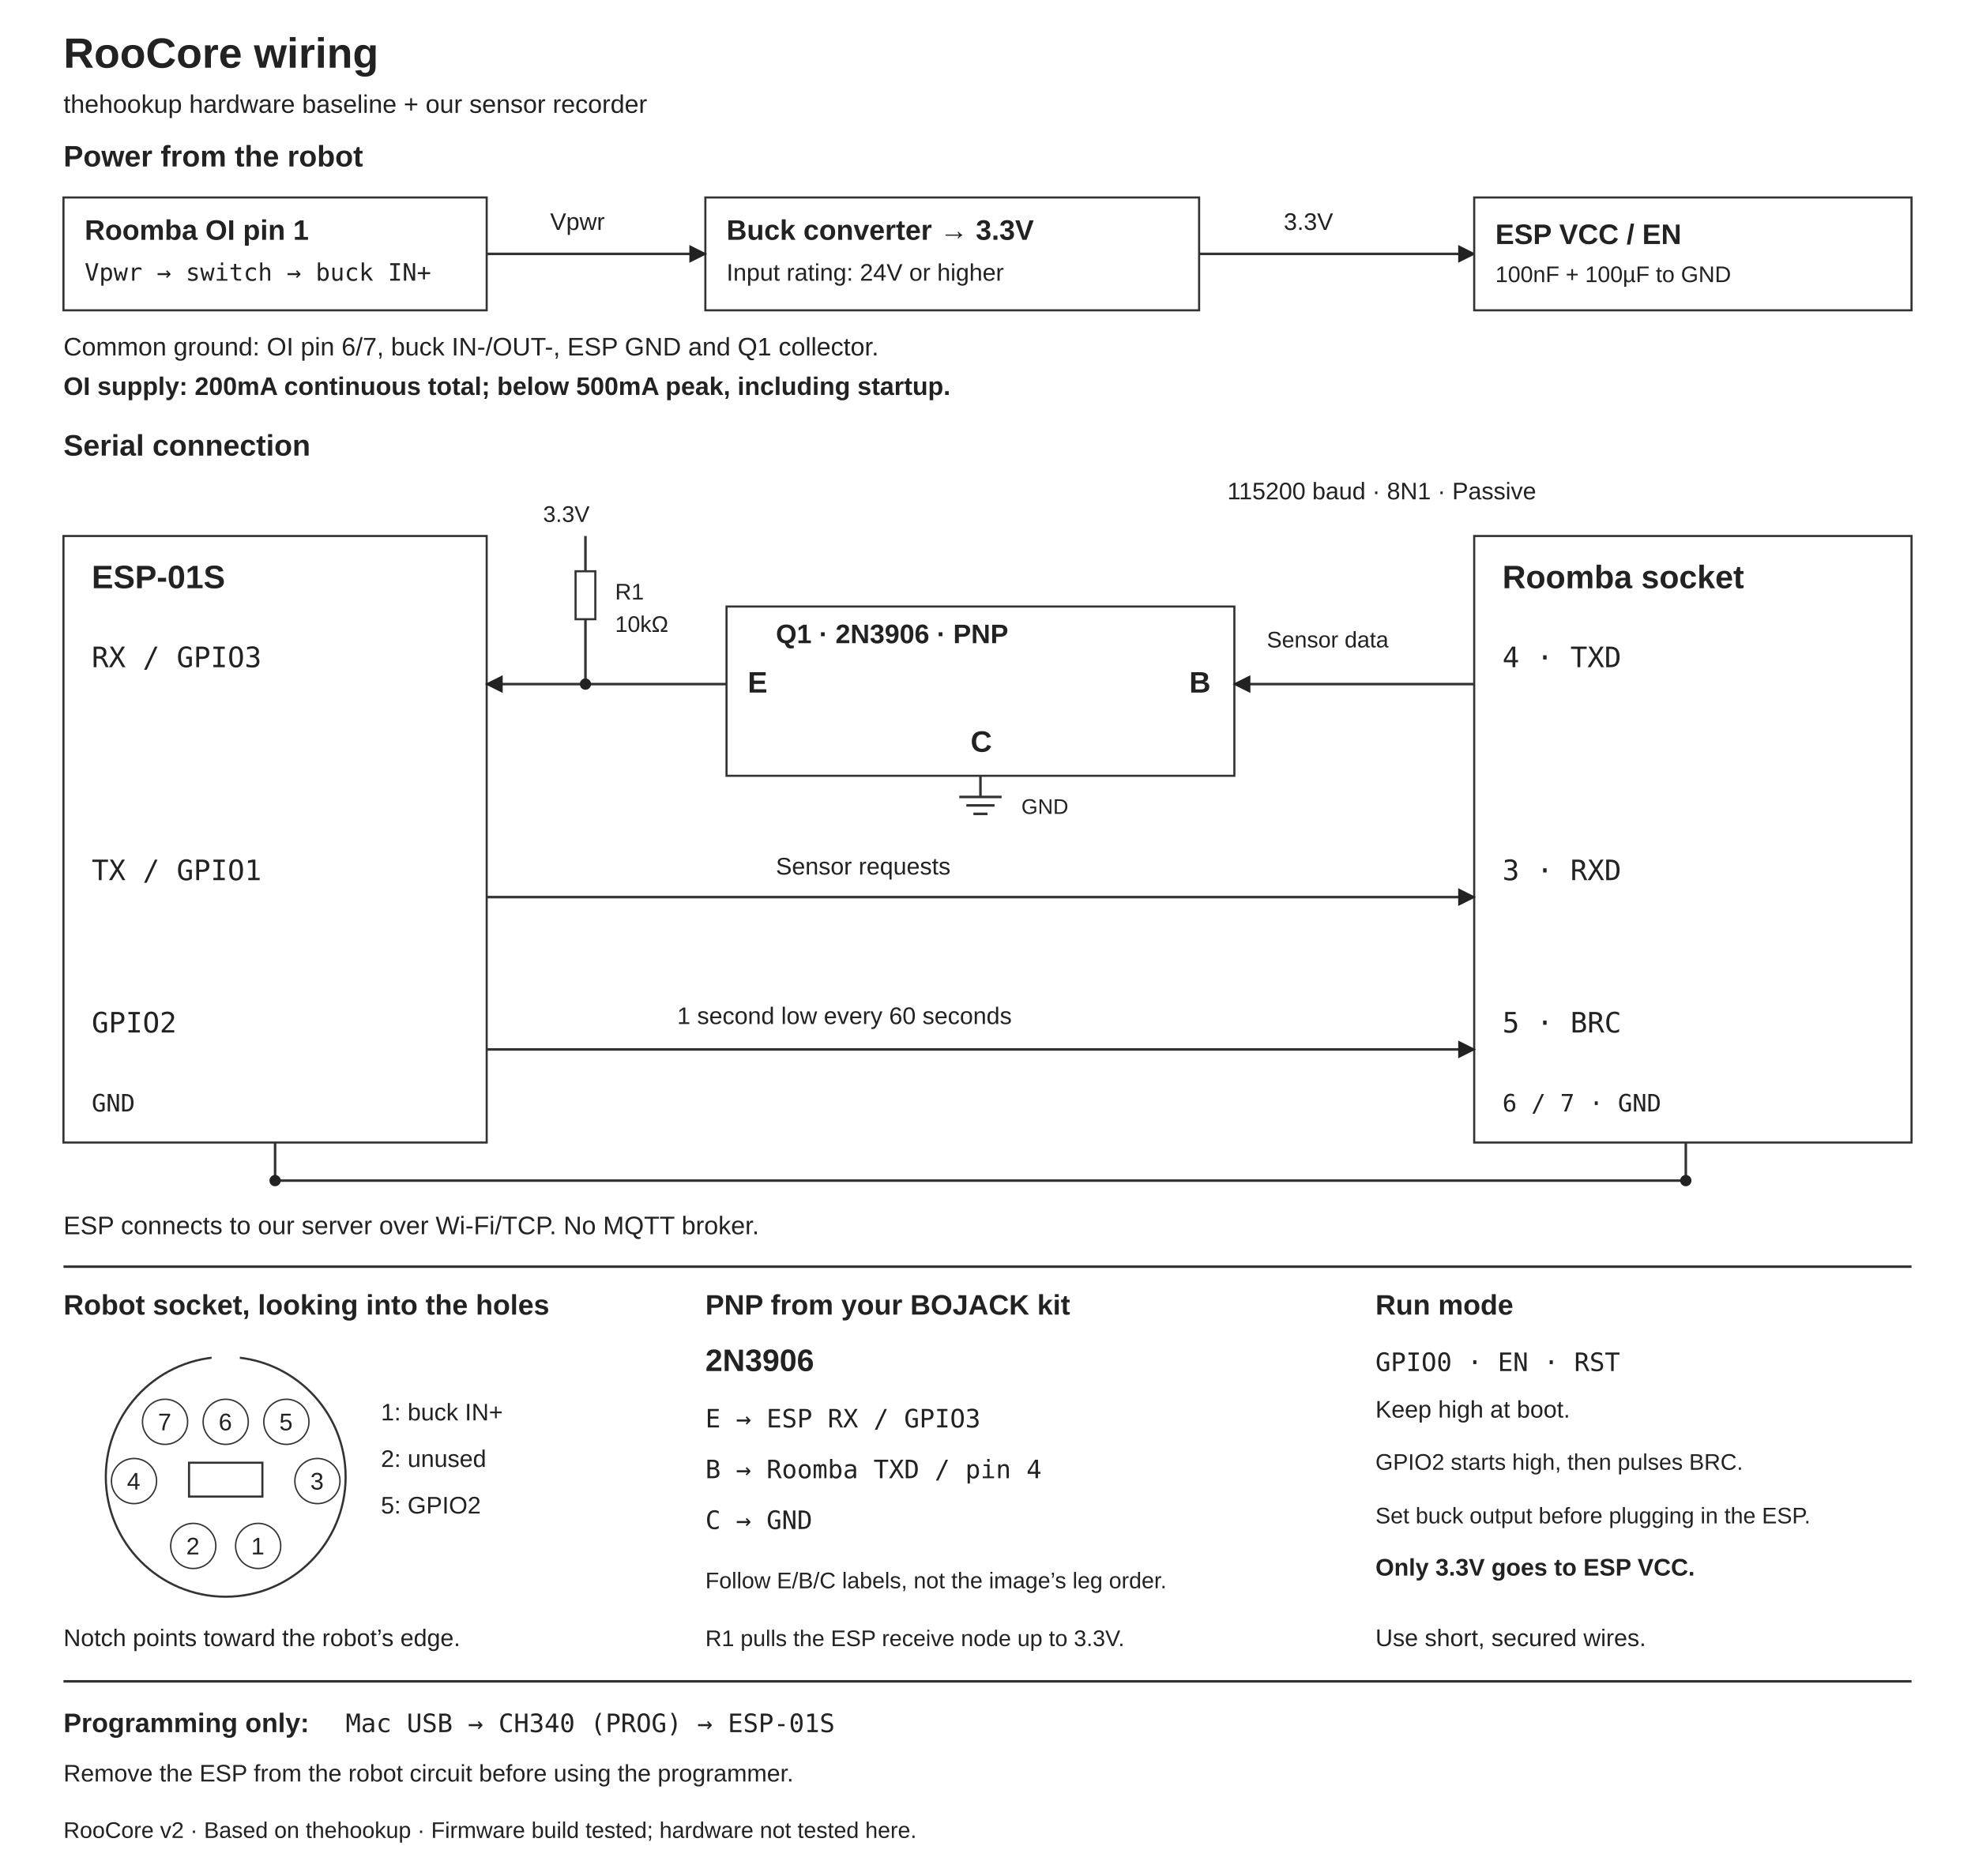
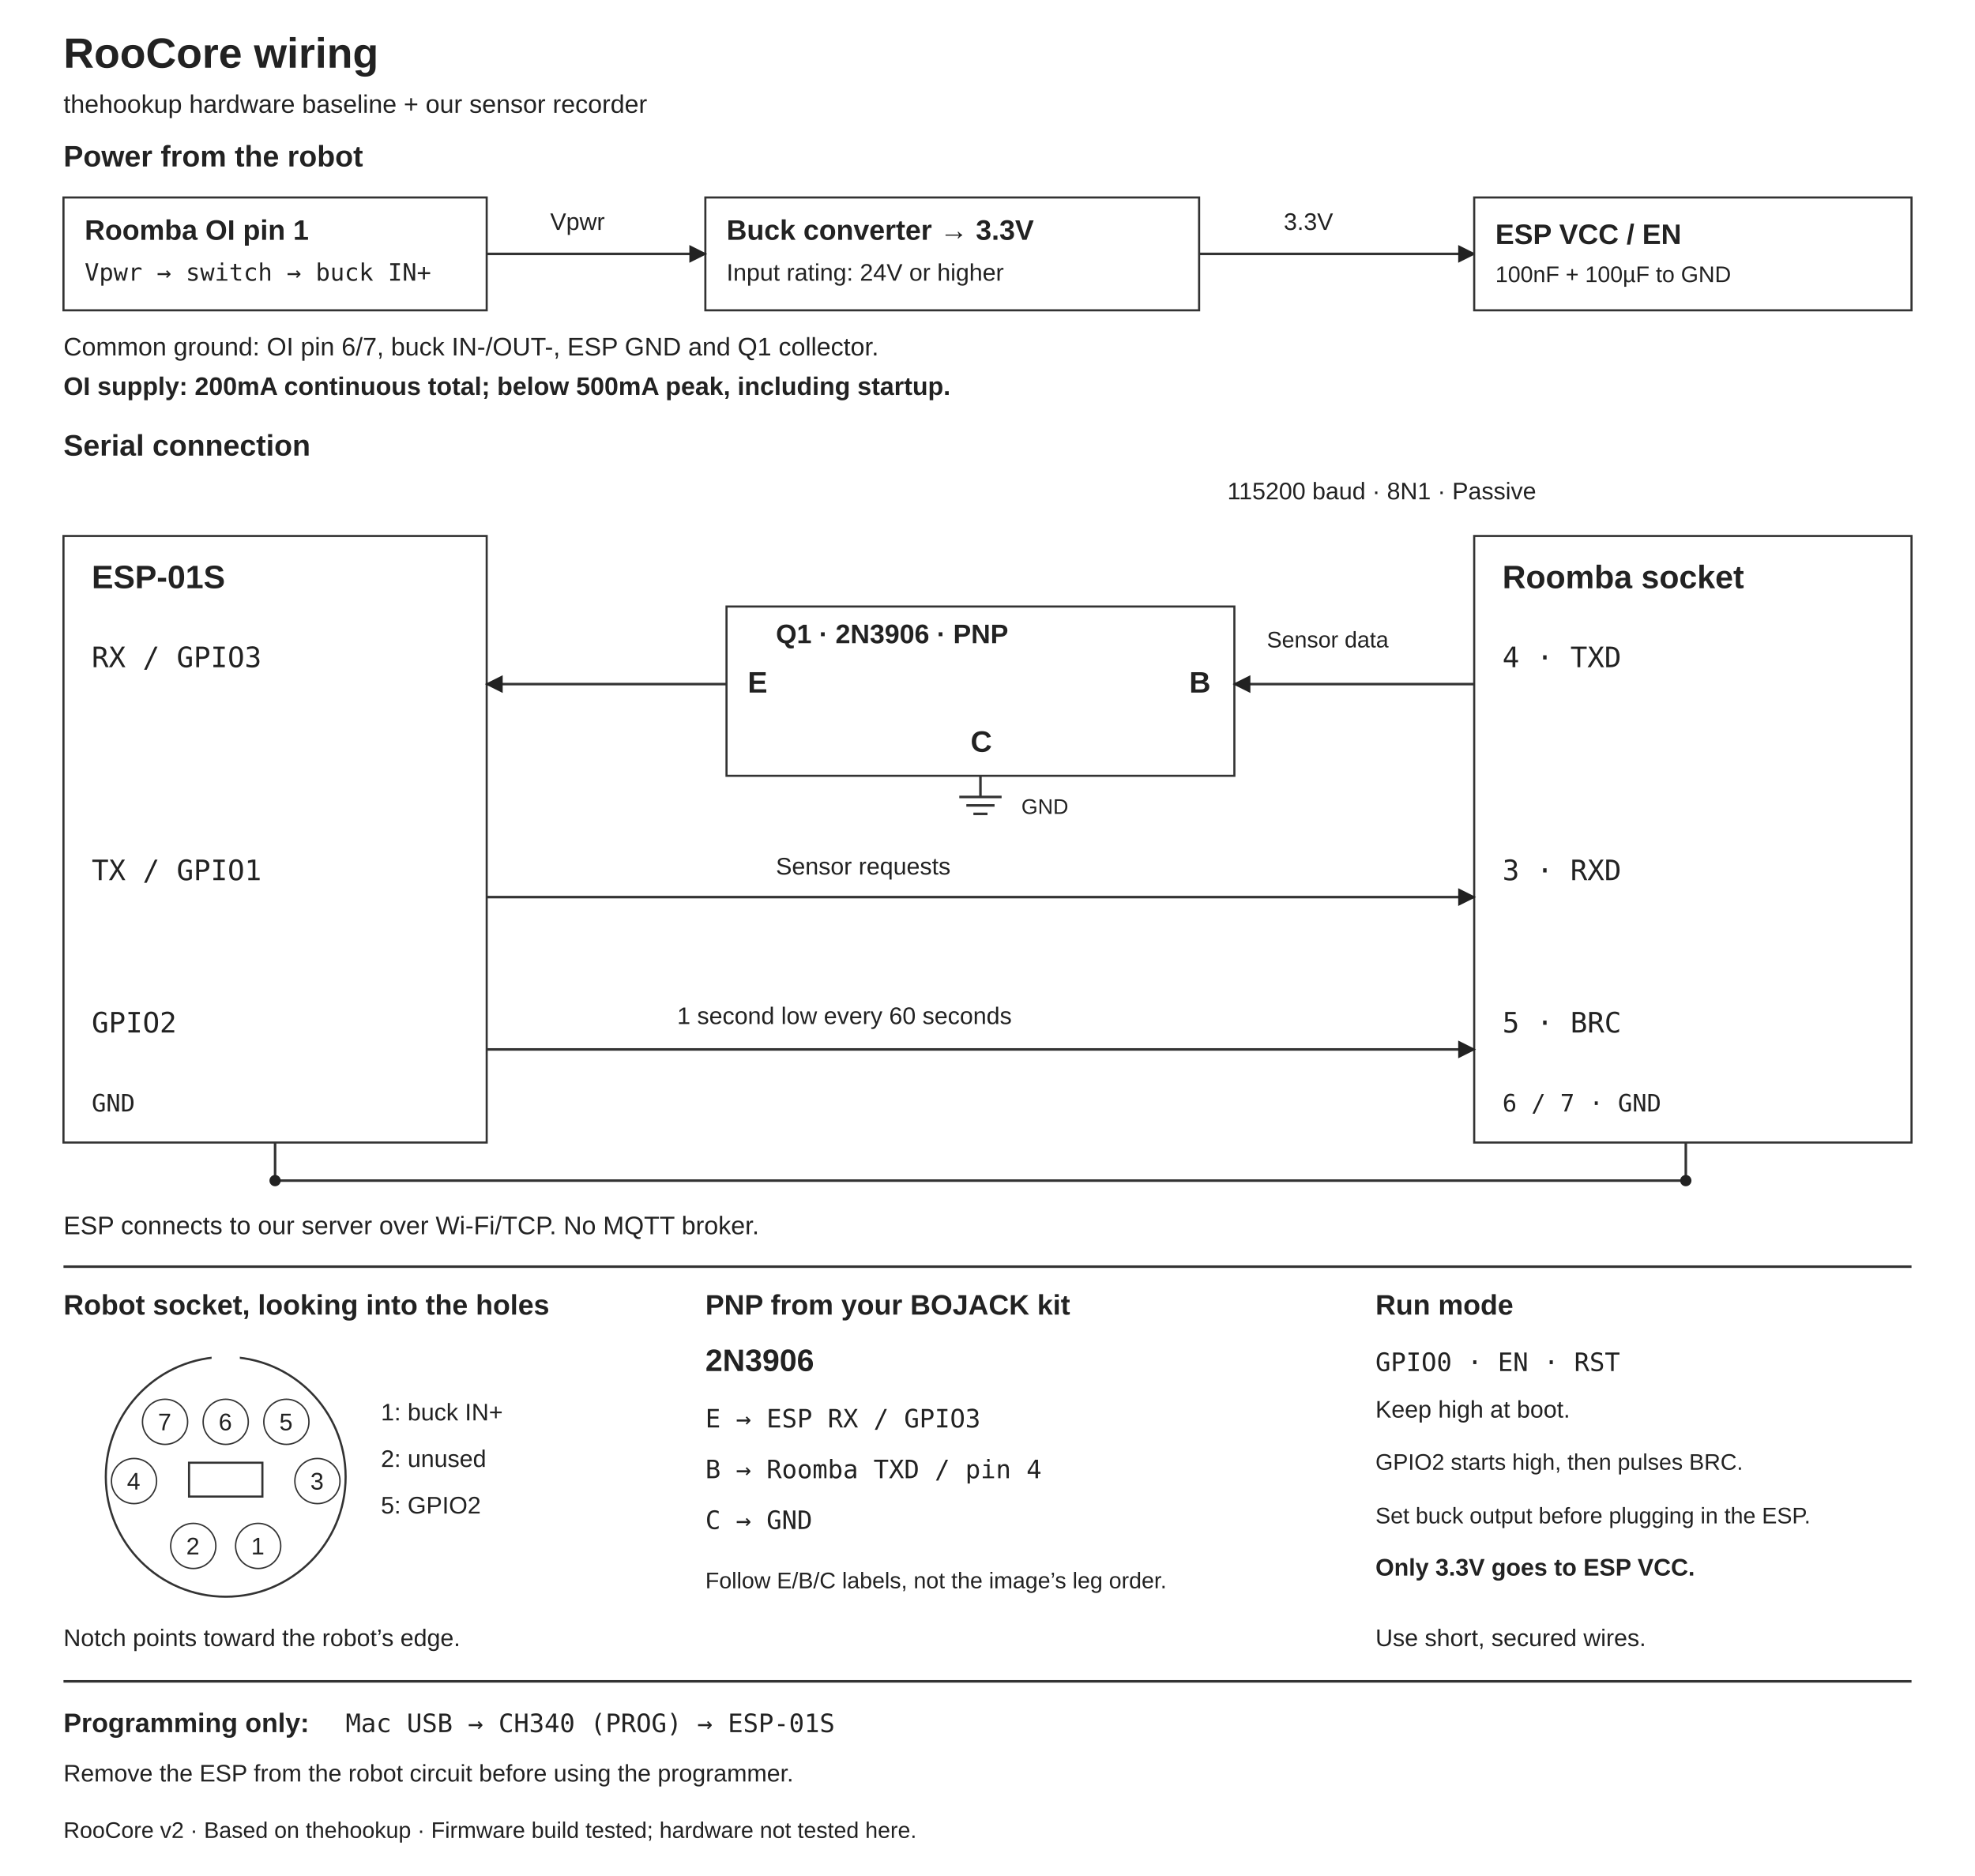
<svg xmlns="http://www.w3.org/2000/svg" width="1400" height="1330" viewBox="0 0 1400 1330" role="img" aria-labelledby="title desc">
  <defs>
    <marker id="arrow" viewBox="0 0 10 10" refX="9" refY="5" markerWidth="7" markerHeight="7" orient="auto-start-reverse">
      <path d="M0 0L10 5L0 10Z" fill="#222" />
    </marker>
  </defs>
  <rect width="1400" height="1330" fill="white" />
  <style>text{font-family:Arial,Helvetica,sans-serif;fill:#222}.mono{font-family:Menlo,Consolas,monospace}</style>
  <text x="45" y="48" font-size="30" font-weight="700" class="">RooCore wiring</text>
  <text x="45" y="80" font-size="18" font-weight="400" class="">thehookup hardware baseline + our sensor recorder</text>
  <text x="45" y="118" font-size="21" font-weight="700" class="">Power from the robot</text>
  <rect x="45" y="140" width="300" height="80" fill="white" stroke="#333" stroke-width="1.5" />
  <text x="60" y="170" font-size="20" font-weight="700" class="">Roomba OI pin 1</text>
  <text x="60" y="199" font-size="17" font-weight="400" class="mono">Vpwr → switch → buck IN+</text>
  <rect x="500" y="140" width="350" height="80" fill="white" stroke="#333" stroke-width="1.5" />
  <text x="515" y="170" font-size="20" font-weight="700" class="">Buck converter → 3.3V</text>
  <text x="515" y="199" font-size="17" font-weight="400" class="">Input rating: 24V or higher</text>
  <path d="M345 180 L500 180" fill="none" stroke="#333" stroke-width="1.8" marker-end="url(#arrow)" />
  <text x="390" y="163" font-size="17" font-weight="400" class="">Vpwr</text>
  <path d="M850 180 L1045 180" fill="none" stroke="#333" stroke-width="1.8" marker-end="url(#arrow)" />
  <text x="910" y="163" font-size="17" font-weight="400" class="">3.3V</text>
  <rect x="1045" y="140" width="310" height="80" fill="white" stroke="#333" stroke-width="1.5" />
  <text x="1060" y="173" font-size="20" font-weight="700" class="">ESP VCC / EN</text>
  <text x="1060" y="200" font-size="16" font-weight="400" class="">100nF + 100µF to GND</text>
  <text x="45" y="252" font-size="18" font-weight="400" class="">Common ground: OI pin 6/7, buck IN-/OUT-, ESP GND and Q1 collector.</text>
  <text x="45" y="280" font-size="18" font-weight="700" class="">OI supply: 200mA continuous total; below 500mA peak, including startup.</text>
  <text x="45" y="323" font-size="21" font-weight="700" class="">Serial connection</text>
  <text x="870" y="354" font-size="17" font-weight="400" class="">115200 baud · 8N1 · Passive</text>
  <rect x="45" y="380" width="300" height="430" fill="white" stroke="#333" stroke-width="1.5" />
  <text x="65" y="417" font-size="23" font-weight="700" class="">ESP-01S</text>
  <rect x="1045" y="380" width="310" height="430" fill="white" stroke="#333" stroke-width="1.5" />
  <text x="1065" y="417" font-size="23" font-weight="700" class="">Roomba socket</text>
  <text x="65" y="473" font-size="20" font-weight="400" class="mono">RX / GPIO3</text>
  <text x="1065" y="473" font-size="20" font-weight="400" class="mono">4 · TXD</text>
  <rect x="515" y="430" width="360" height="120" fill="white" stroke="#333" stroke-width="1.5" />
  <text x="550" y="456" font-size="19" font-weight="700" class="">Q1 · 2N3906 · PNP</text>
  <text x="530" y="491" font-size="21" font-weight="700" class="">E</text>
  <text x="843" y="491" font-size="21" font-weight="700" class="">B</text>
  <text x="688" y="533" font-size="21" font-weight="700" class="">C</text>
  <path d="M1045 485 L875 485" fill="none" stroke="#333" stroke-width="1.8" marker-end="url(#arrow)" />
  <path d="M515 485 L345 485" fill="none" stroke="#333" stroke-width="1.8" marker-end="url(#arrow)" />
  <text x="898" y="459" font-size="16" font-weight="400" class="">Sensor data</text>
  <path d="M695 550 L695 565" fill="none" stroke="#333" stroke-width="1.8" />
  <path d="M680 565 L710 565" fill="none" stroke="#333" stroke-width="1.8" />
  <path d="M685 571 L705 571" fill="none" stroke="#333" stroke-width="1.8" />
  <path d="M690 577 L700 577" fill="none" stroke="#333" stroke-width="1.8" />
  <text x="724" y="577" font-size="15" font-weight="400" class="">GND</text>
-   <path d="M415 485 L415 439" fill="none" stroke="#333" stroke-width="1.8" />
-   <circle cx="415" cy="485" r="4" fill="#222" />
-   <rect x="408" y="405" width="14" height="34" fill="white" stroke="#333" stroke-width="1.5" />
-   <path d="M415 405 L415 380" fill="none" stroke="#333" stroke-width="1.8" />
-   <text x="385" y="370" font-size="16" font-weight="400" class="">3.3V</text>
-   <text x="436" y="425" font-size="16" font-weight="400" class="">R1</text>
-   <text x="436" y="448" font-size="16" font-weight="400" class="">10kΩ</text>
  <text x="65" y="624" font-size="20" font-weight="400" class="mono">TX / GPIO1</text>
  <text x="1065" y="624" font-size="20" font-weight="400" class="mono">3 · RXD</text>
  <path d="M345 636 L1045 636" fill="none" stroke="#333" stroke-width="1.8" marker-end="url(#arrow)" />
  <text x="550" y="620" font-size="17" font-weight="400" class="">Sensor requests</text>
  <text x="65" y="732" font-size="20" font-weight="400" class="mono">GPIO2</text>
  <text x="1065" y="732" font-size="20" font-weight="400" class="mono">5 · BRC</text>
  <path d="M345 744 L1045 744" fill="none" stroke="#333" stroke-width="1.8" marker-end="url(#arrow)" />
  <text x="480" y="726" font-size="17" font-weight="400" class="">1 second low every 60 seconds</text>
  <text x="65" y="788" font-size="17" font-weight="400" class="mono">GND</text>
  <text x="1065" y="788" font-size="17" font-weight="400" class="mono">6 / 7 · GND</text>
  <path d="M195 810 L195 837" fill="none" stroke="#333" stroke-width="1.8" />
  <path d="M1195 810 L1195 837" fill="none" stroke="#333" stroke-width="1.8" />
  <path d="M195 837 L1195 837" fill="none" stroke="#333" stroke-width="1.8" />
  <circle cx="195" cy="837" r="4" fill="#222" />
  <circle cx="1195" cy="837" r="4" fill="#222" />
  <text x="45" y="875" font-size="18" font-weight="400" class="">ESP connects to our server over Wi-Fi/TCP. No MQTT broker.</text>
  <path d="M45 898 L1355 898" fill="none" stroke="#333" stroke-width="1.8" />
  <text x="45" y="932" font-size="20" font-weight="700" class="">Robot socket, looking into the holes</text>
  <circle cx="160" cy="1047" r="85" fill="white" stroke="#333" stroke-width="1.5" />
  <rect x="150" y="957" width="20" height="12" fill="white" />
  <rect x="134" y="1037" width="52" height="24" fill="white" stroke="#333" stroke-width="1.5" />
  <circle cx="117" cy="1008" r="16" fill="white" stroke="#333" />
  <text x="112" y="1014" font-size="17" font-weight="400" class="">7</text>
  <circle cx="160" cy="1008" r="16" fill="white" stroke="#333" />
  <text x="155" y="1014" font-size="17" font-weight="400" class="">6</text>
  <circle cx="203" cy="1008" r="16" fill="white" stroke="#333" />
  <text x="198" y="1014" font-size="17" font-weight="400" class="">5</text>
  <circle cx="95" cy="1050" r="16" fill="white" stroke="#333" />
  <text x="90" y="1056" font-size="17" font-weight="400" class="">4</text>
  <circle cx="225" cy="1050" r="16" fill="white" stroke="#333" />
  <text x="220" y="1056" font-size="17" font-weight="400" class="">3</text>
  <circle cx="137" cy="1096" r="16" fill="white" stroke="#333" />
  <text x="132" y="1102" font-size="17" font-weight="400" class="">2</text>
  <circle cx="183" cy="1096" r="16" fill="white" stroke="#333" />
  <text x="178" y="1102" font-size="17" font-weight="400" class="">1</text>
  <text x="270" y="1007" font-size="17" font-weight="400" class="">1: buck IN+</text>
  <text x="270" y="1040" font-size="17" font-weight="400" class="">2: unused</text>
  <text x="270" y="1073" font-size="17" font-weight="400" class="">5: GPIO2</text>
  <text x="45" y="1167" font-size="17" font-weight="400" class="">Notch points toward the robot’s edge.</text>
  <text x="500" y="932" font-size="20" font-weight="700" class="">PNP from your BOJACK kit</text>
  <text x="500" y="972" font-size="22" font-weight="700" class="">2N3906</text>
  <text x="500" y="1012" font-size="18" font-weight="400" class="mono">E → ESP RX / GPIO3</text>
  <text x="500" y="1048" font-size="18" font-weight="400" class="mono">B → Roomba TXD / pin 4</text>
  <text x="500" y="1084" font-size="18" font-weight="400" class="mono">C → GND</text>
  <text x="500" y="1126" font-size="16" font-weight="400" class="">Follow E/B/C labels, not the image’s leg order.</text>
-   <text x="500" y="1167" font-size="16" font-weight="400" class="">R1 pulls the ESP receive node up to 3.3V.</text>
  <text x="975" y="932" font-size="20" font-weight="700" class="">Run mode</text>
  <text x="975" y="972" font-size="18" font-weight="400" class="mono">GPIO0 · EN · RST</text>
  <text x="975" y="1005" font-size="17" font-weight="400" class="">Keep high at boot.</text>
  <text x="975" y="1042" font-size="16" font-weight="400" class="">GPIO2 starts high, then pulses BRC.</text>
  <text x="975" y="1080" font-size="16" font-weight="400" class="">Set buck output before plugging in the ESP.</text>
  <text x="975" y="1117" font-size="17" font-weight="700" class="">Only 3.3V goes to ESP VCC.</text>
  <text x="975" y="1167" font-size="17" font-weight="400" class="">Use short, secured wires.</text>
  <path d="M45 1192 L1355 1192" fill="none" stroke="#333" stroke-width="1.8" />
  <text x="45" y="1228" font-size="19" font-weight="700" class="">Programming only:</text>
  <text x="245" y="1228" font-size="18" font-weight="400" class="mono">Mac USB → CH340 (PROG) → ESP-01S</text>
  <text x="45" y="1263" font-size="17" font-weight="400" class="">Remove the ESP from the robot circuit before using the programmer.</text>
  <text x="45" y="1303" font-size="16" font-weight="400" class="">RooCore v2 · Based on thehookup · Firmware build tested; hardware not tested here.</text>
</svg>
